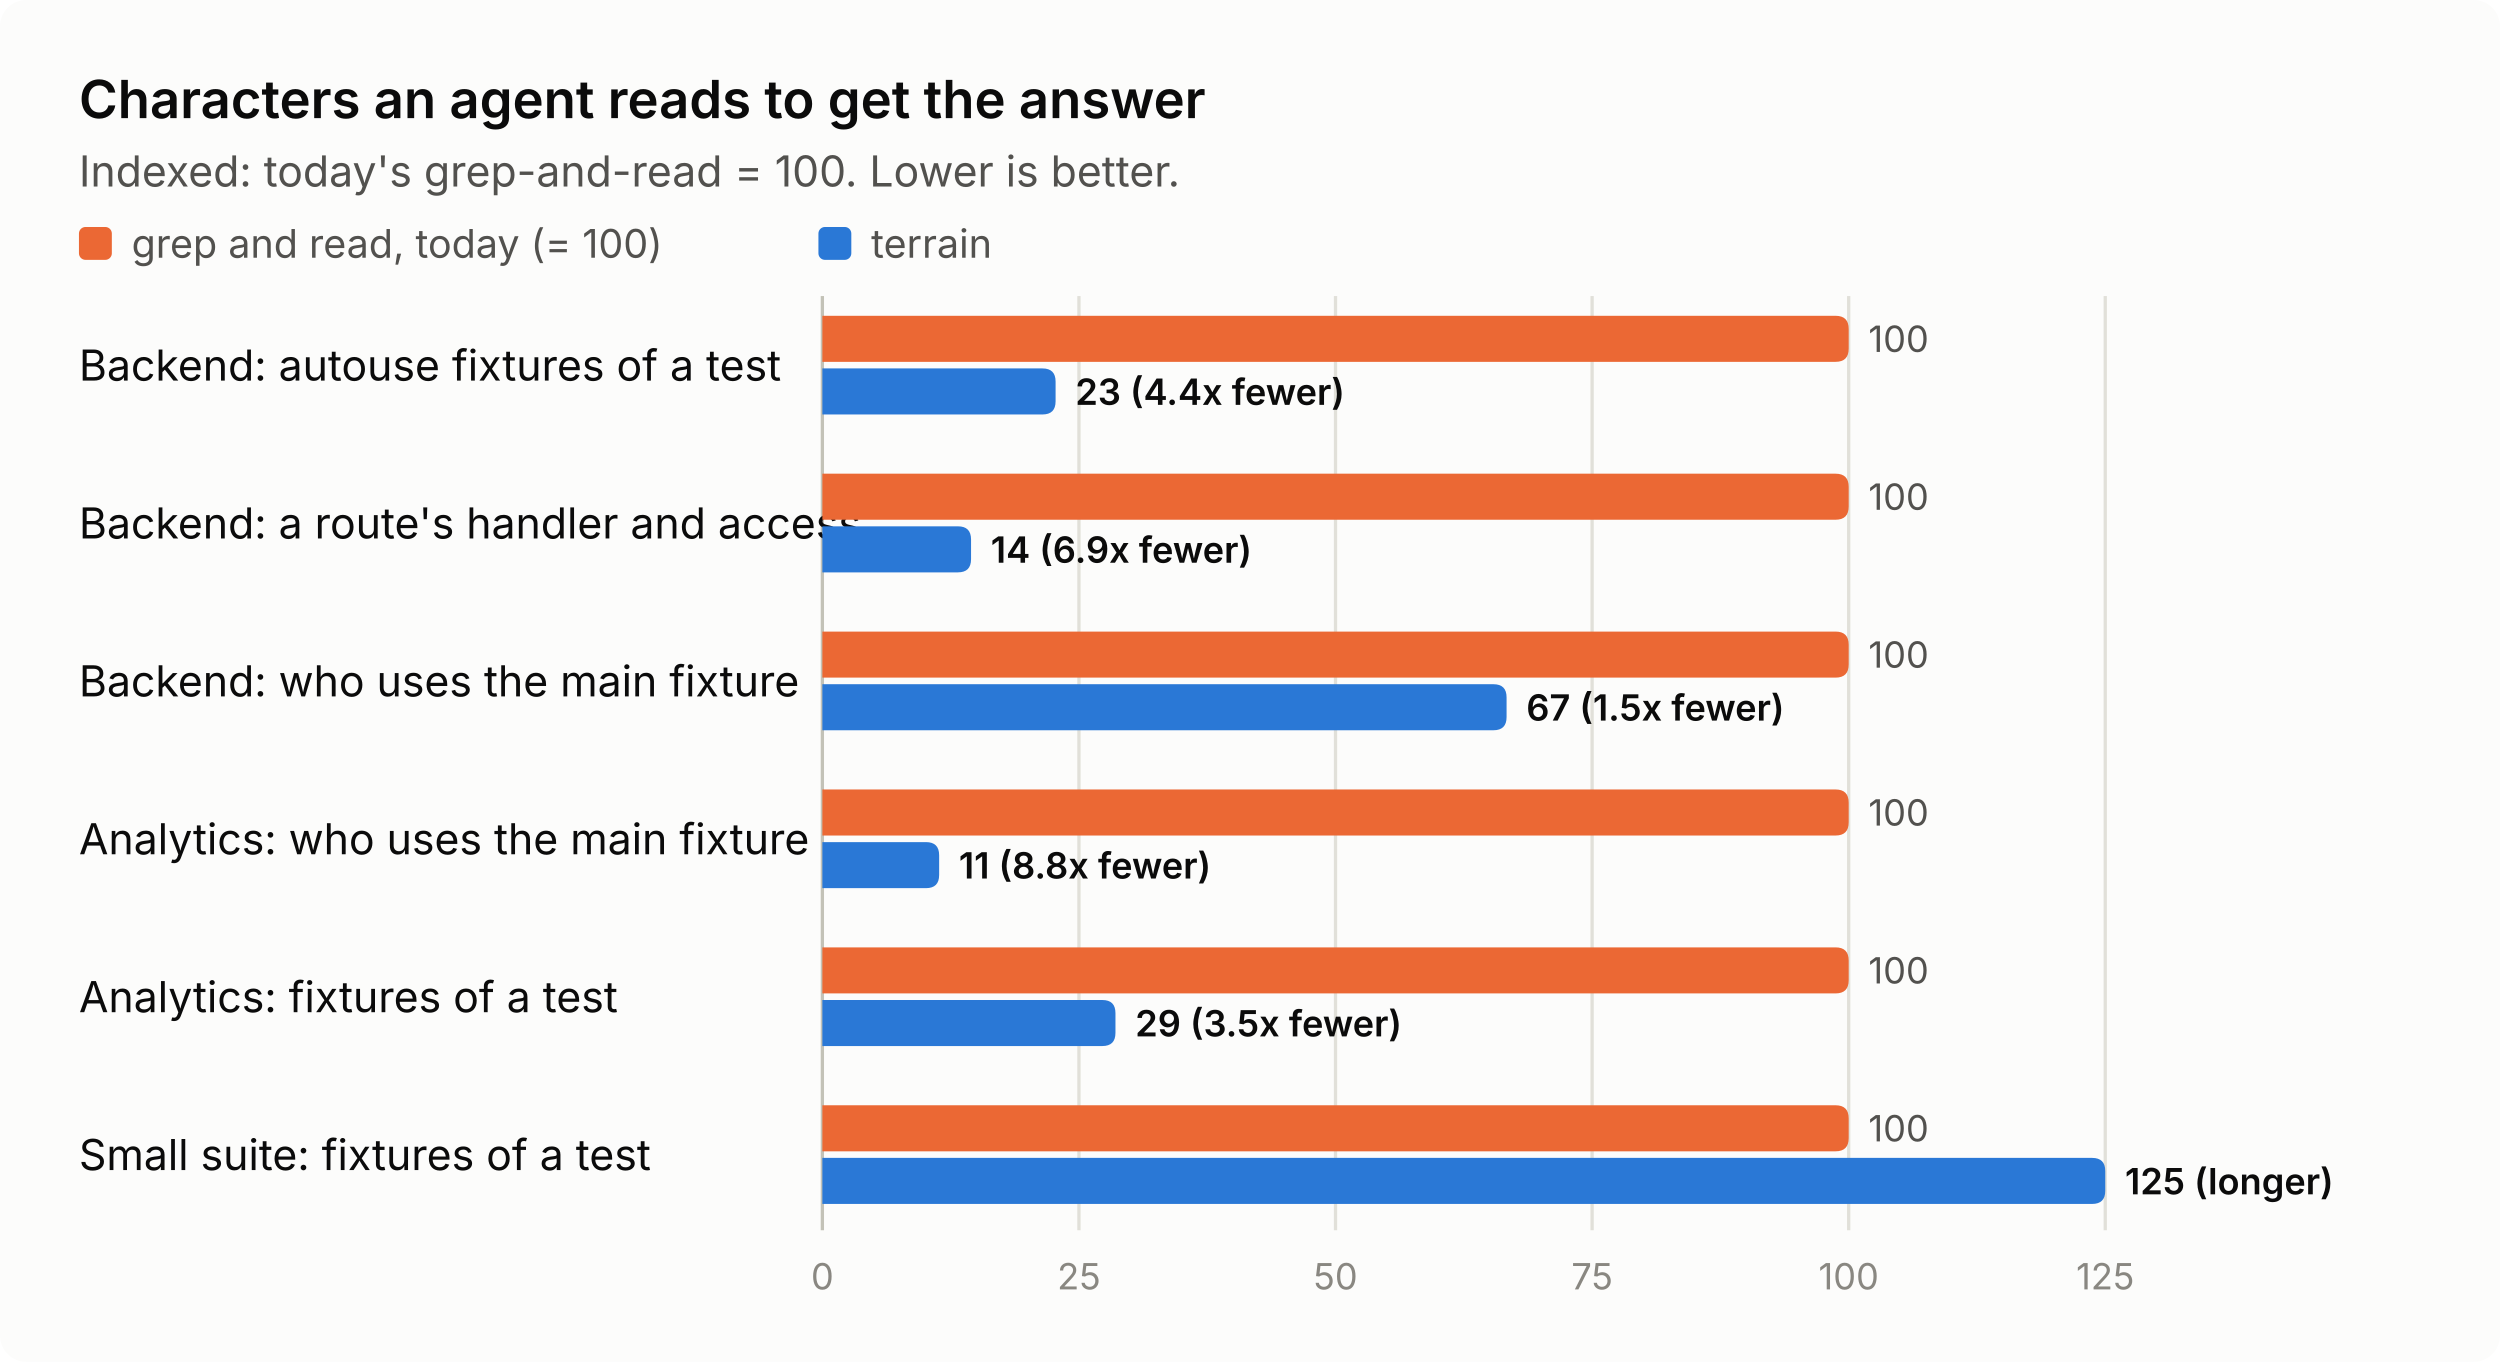
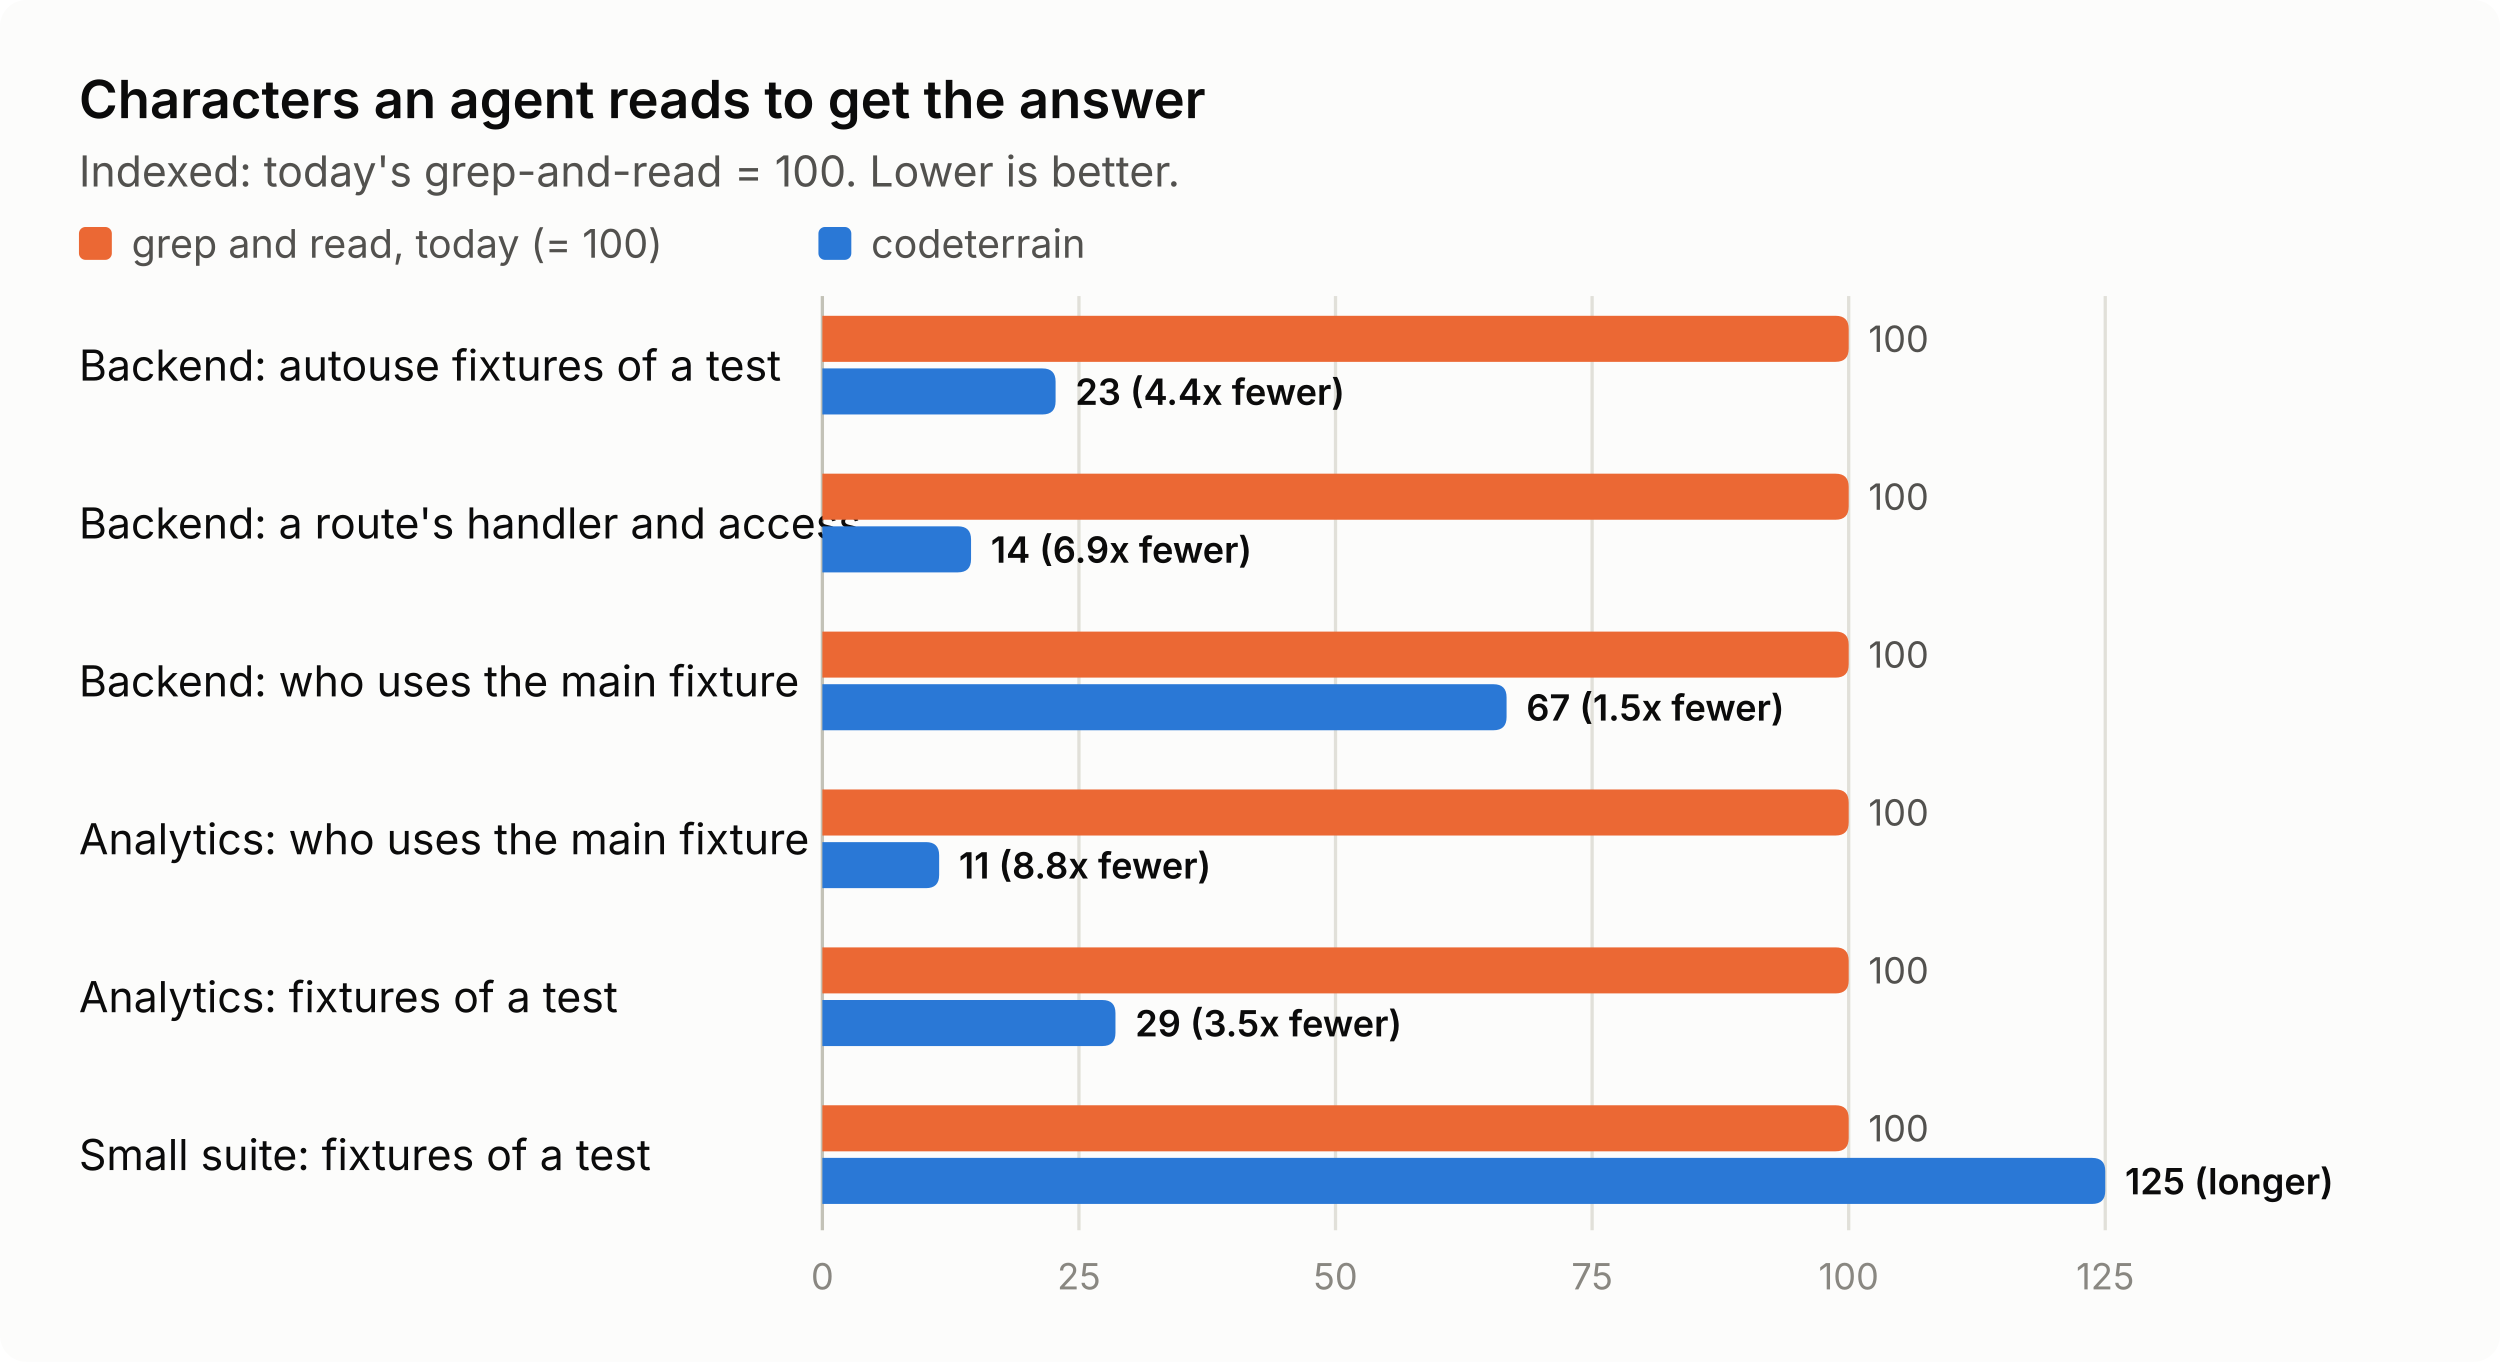
<svg xmlns="http://www.w3.org/2000/svg" width="760" height="414" viewBox="0 0 760 414" font-family="system-ui, -apple-system, &quot;Segoe UI&quot;, sans-serif" role="img">
  <rect width="760" height="414" rx="8" fill="#fcfcfb" />
  <text x="24.0" y="30.0" fill="#0b0b0b" font-size="16" font-weight="600" text-anchor="start" dominant-baseline="middle">Characters an agent reads to get the answer</text>
  <text x="24.0" y="52.0" fill="#52514e" font-size="13" font-weight="400" text-anchor="start" dominant-baseline="middle">Indexed: today's grep-and-read = 100. Lower is better.</text>
  <rect x="24.0" y="69.0" width="10" height="10" rx="2" fill="#eb6834" />
  <text x="40.0" y="74.0" fill="#52514e" font-size="12" font-weight="400" text-anchor="start" dominant-baseline="middle">grep and read, today (= 100)</text>
  <rect x="248.8" y="69.0" width="10" height="10" rx="2" fill="#2a78d6" />
-   <text x="264.8" y="74.0" fill="#52514e" font-size="12" font-weight="400" text-anchor="start" dominant-baseline="middle">terrain</text>
+   <text x="264.8" y="74.0" fill="#52514e" font-size="12" font-weight="400" text-anchor="start" dominant-baseline="middle">codeterrain</text>
  <line x1="250.0" y1="90.0" x2="250.0" y2="374.0" stroke="#c3c2b7" stroke-width="1" />
  <text x="250.0" y="388.0" fill="#898781" font-size="11" font-weight="400" text-anchor="middle" dominant-baseline="middle">0</text>
  <line x1="328.0" y1="90.0" x2="328.0" y2="374.0" stroke="#e1e0d9" stroke-width="1" />
  <text x="328.0" y="388.0" fill="#898781" font-size="11" font-weight="400" text-anchor="middle" dominant-baseline="middle">25</text>
  <line x1="406.0" y1="90.0" x2="406.0" y2="374.0" stroke="#e1e0d9" stroke-width="1" />
  <text x="406.0" y="388.0" fill="#898781" font-size="11" font-weight="400" text-anchor="middle" dominant-baseline="middle">50</text>
  <line x1="484.0" y1="90.0" x2="484.0" y2="374.0" stroke="#e1e0d9" stroke-width="1" />
  <text x="484.0" y="388.0" fill="#898781" font-size="11" font-weight="400" text-anchor="middle" dominant-baseline="middle">75</text>
  <line x1="562.0" y1="90.0" x2="562.0" y2="374.0" stroke="#e1e0d9" stroke-width="1" />
  <text x="562.0" y="388.0" fill="#898781" font-size="11" font-weight="400" text-anchor="middle" dominant-baseline="middle">100</text>
  <line x1="640.0" y1="90.0" x2="640.0" y2="374.0" stroke="#e1e0d9" stroke-width="1" />
  <text x="640.0" y="388.0" fill="#898781" font-size="11" font-weight="400" text-anchor="middle" dominant-baseline="middle">125</text>
  <text x="24.0" y="111.0" fill="#0b0b0b" font-size="13" font-weight="400" text-anchor="start" dominant-baseline="middle">Backend: autouse fixtures of a test</text>
  <path d="M250.0 96.0 H558.0 Q562.0 96.0 562.0 100.0 V106.0 Q562.0 110.0 558.0 110.0 H250.0 Z" fill="#eb6834" />
  <text x="568.0" y="103.0" fill="#52514e" font-size="11" font-weight="400" text-anchor="start" dominant-baseline="middle">100</text>
  <path d="M250.0 112.0 H316.9 Q320.9 112.0 320.9 116.0 V122.0 Q320.9 126.0 316.9 126.0 H250.0 Z" fill="#2a78d6" />
  <text x="326.9" y="119.0" fill="#0b0b0b" font-size="11" font-weight="600" text-anchor="start" dominant-baseline="middle">23  (4.4x fewer)</text>
  <text x="24.0" y="159.0" fill="#0b0b0b" font-size="13" font-weight="400" text-anchor="start" dominant-baseline="middle">Backend: a route's handler and access</text>
  <path d="M250.0 144.0 H558.0 Q562.0 144.0 562.0 148.0 V154.0 Q562.0 158.0 558.0 158.0 H250.0 Z" fill="#eb6834" />
  <text x="568.0" y="151.0" fill="#52514e" font-size="11" font-weight="400" text-anchor="start" dominant-baseline="middle">100</text>
  <path d="M250.0 160.0 H291.2 Q295.2 160.0 295.2 164.0 V170.0 Q295.2 174.0 291.2 174.0 H250.0 Z" fill="#2a78d6" />
  <text x="301.2" y="167.0" fill="#0b0b0b" font-size="11" font-weight="600" text-anchor="start" dominant-baseline="middle">14  (6.9x fewer)</text>
  <text x="24.0" y="207.0" fill="#0b0b0b" font-size="13" font-weight="400" text-anchor="start" dominant-baseline="middle">Backend: who uses the main fixture</text>
  <path d="M250.0 192.0 H558.0 Q562.0 192.0 562.0 196.0 V202.0 Q562.0 206.0 558.0 206.0 H250.0 Z" fill="#eb6834" />
  <text x="568.0" y="199.0" fill="#52514e" font-size="11" font-weight="400" text-anchor="start" dominant-baseline="middle">100</text>
  <path d="M250.0 208.0 H454.0 Q458.0 208.0 458.0 212.0 V218.0 Q458.0 222.0 454.0 222.0 H250.0 Z" fill="#2a78d6" />
  <text x="464.0" y="215.0" fill="#0b0b0b" font-size="11" font-weight="600" text-anchor="start" dominant-baseline="middle">67  (1.5x fewer)</text>
  <text x="24.0" y="255.0" fill="#0b0b0b" font-size="13" font-weight="400" text-anchor="start" dominant-baseline="middle">Analytics: who uses the main fixture</text>
  <path d="M250.0 240.0 H558.0 Q562.0 240.0 562.0 244.0 V250.0 Q562.0 254.0 558.0 254.0 H250.0 Z" fill="#eb6834" />
  <text x="568.0" y="247.0" fill="#52514e" font-size="11" font-weight="400" text-anchor="start" dominant-baseline="middle">100</text>
  <path d="M250.0 256.0 H281.5 Q285.5 256.0 285.5 260.0 V266.0 Q285.5 270.0 281.5 270.0 H250.0 Z" fill="#2a78d6" />
  <text x="291.5" y="263.0" fill="#0b0b0b" font-size="11" font-weight="600" text-anchor="start" dominant-baseline="middle">11  (8.8x fewer)</text>
  <text x="24.0" y="303.0" fill="#0b0b0b" font-size="13" font-weight="400" text-anchor="start" dominant-baseline="middle">Analytics: fixtures of a test</text>
  <path d="M250.0 288.0 H558.0 Q562.0 288.0 562.0 292.0 V298.0 Q562.0 302.0 558.0 302.0 H250.0 Z" fill="#eb6834" />
  <text x="568.0" y="295.0" fill="#52514e" font-size="11" font-weight="400" text-anchor="start" dominant-baseline="middle">100</text>
  <path d="M250.0 304.0 H335.1 Q339.1 304.0 339.1 308.0 V314.0 Q339.1 318.0 335.1 318.0 H250.0 Z" fill="#2a78d6" />
  <text x="345.1" y="311.0" fill="#0b0b0b" font-size="11" font-weight="600" text-anchor="start" dominant-baseline="middle">29  (3.5x fewer)</text>
  <text x="24.0" y="351.0" fill="#0b0b0b" font-size="13" font-weight="400" text-anchor="start" dominant-baseline="middle">Small suite: fixtures of a test</text>
  <path d="M250.0 336.0 H558.0 Q562.0 336.0 562.0 340.0 V346.0 Q562.0 350.0 558.0 350.0 H250.0 Z" fill="#eb6834" />
  <text x="568.0" y="343.0" fill="#52514e" font-size="11" font-weight="400" text-anchor="start" dominant-baseline="middle">100</text>
  <path d="M250.0 352.0 H636.0 Q640.0 352.0 640.0 356.0 V362.0 Q640.0 366.0 636.0 366.0 H250.0 Z" fill="#2a78d6" />
  <text x="646.0" y="359.0" fill="#0b0b0b" font-size="11" font-weight="600" text-anchor="start" dominant-baseline="middle">125  (longer)</text>
</svg>
